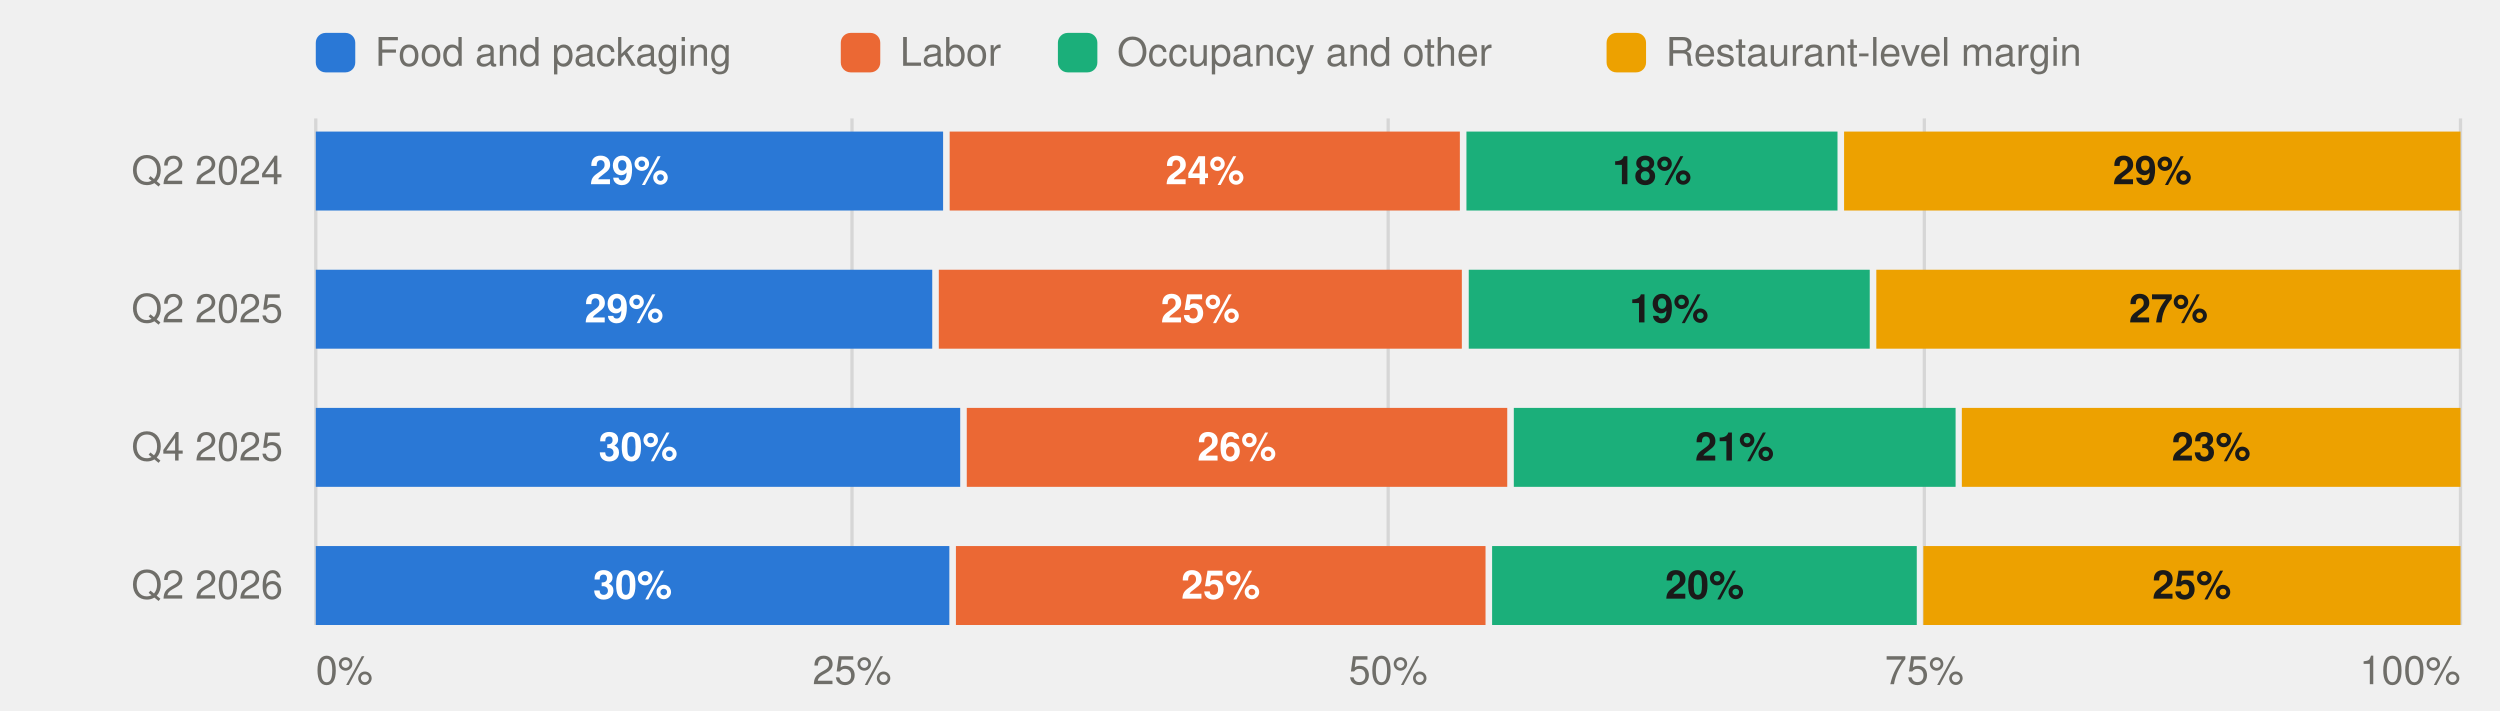
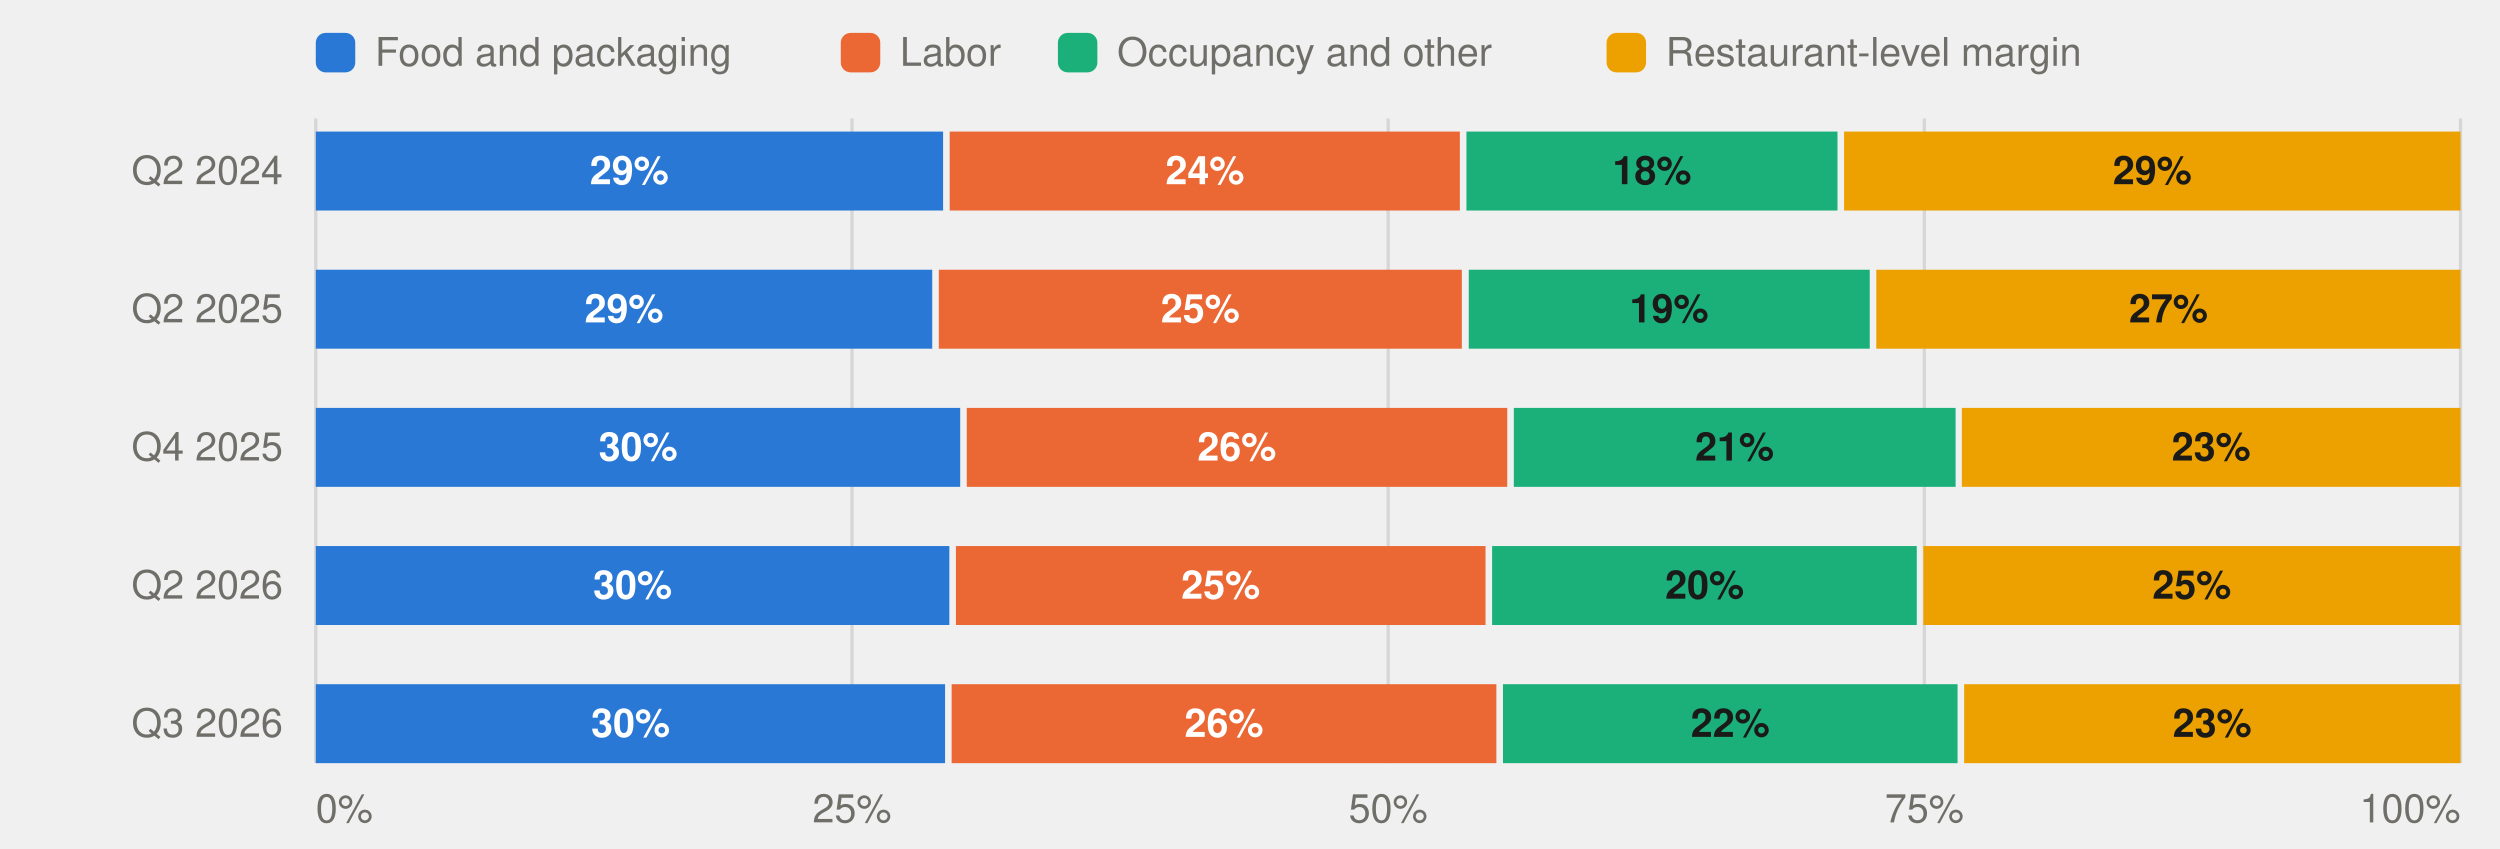
- <svg xmlns="http://www.w3.org/2000/svg" viewBox="0 0 760 216" width="760" height="216" font-family="system-ui,-apple-system,'Segoe UI',Helvetica,Arial,sans-serif" font-size="12">
+ <svg xmlns="http://www.w3.org/2000/svg" viewBox="0 0 760 258" width="760" height="258" font-family="system-ui,-apple-system,'Segoe UI',Helvetica,Arial,sans-serif" font-size="12">
  <rect x="96" y="10" width="12" height="12" rx="3" fill="#2a78d6" />
  <text x="114" y="20" fill="#6f6e69">Food and packaging</text>
  <rect x="255.6" y="10" width="12" height="12" rx="3" fill="#eb6834" />
  <text x="273.6" y="20" fill="#6f6e69">Labor</text>
  <rect x="321.6" y="10" width="12" height="12" rx="3" fill="#1baf7a" />
  <text x="339.6" y="20" fill="#6f6e69">Occupancy and other</text>
  <rect x="488.4" y="10" width="12" height="12" rx="3" fill="#eda100" />
  <text x="506.4" y="20" fill="#6f6e69">Restaurant-level margin</text>
-   <line x1="96.0" x2="96.0" y1="36" y2="190" stroke="#8a8a8a" stroke-opacity="0.25" />
-   <text x="96.0" y="208" text-anchor="start" fill="#6f6e69">0%</text>
-   <line x1="259.0" x2="259.0" y1="36" y2="190" stroke="#8a8a8a" stroke-opacity="0.25" />
-   <text x="259.0" y="208" text-anchor="middle" fill="#6f6e69">25%</text>
-   <line x1="422.0" x2="422.0" y1="36" y2="190" stroke="#8a8a8a" stroke-opacity="0.25" />
-   <text x="422.0" y="208" text-anchor="middle" fill="#6f6e69">50%</text>
-   <line x1="585.0" x2="585.0" y1="36" y2="190" stroke="#8a8a8a" stroke-opacity="0.25" />
-   <text x="585.0" y="208" text-anchor="middle" fill="#6f6e69">75%</text>
-   <line x1="748.0" x2="748.0" y1="36" y2="190" stroke="#8a8a8a" stroke-opacity="0.25" />
-   <text x="748.0" y="208" text-anchor="end" fill="#6f6e69">100%</text>
+   <line x1="96.0" x2="96.0" y1="36" y2="232" stroke="#8a8a8a" stroke-opacity="0.25" />
+   <text x="96.0" y="250" text-anchor="start" fill="#6f6e69">0%</text>
+   <line x1="259.0" x2="259.0" y1="36" y2="232" stroke="#8a8a8a" stroke-opacity="0.25" />
+   <text x="259.0" y="250" text-anchor="middle" fill="#6f6e69">25%</text>
+   <line x1="422.0" x2="422.0" y1="36" y2="232" stroke="#8a8a8a" stroke-opacity="0.25" />
+   <text x="422.0" y="250" text-anchor="middle" fill="#6f6e69">50%</text>
+   <line x1="585.0" x2="585.0" y1="36" y2="232" stroke="#8a8a8a" stroke-opacity="0.25" />
+   <text x="585.0" y="250" text-anchor="middle" fill="#6f6e69">75%</text>
+   <line x1="748.0" x2="748.0" y1="36" y2="232" stroke="#8a8a8a" stroke-opacity="0.25" />
+   <text x="748.0" y="250" text-anchor="end" fill="#6f6e69">100%</text>
  <text x="86" y="56.0" text-anchor="end" fill="#6f6e69">Q2 2024</text>
  <rect x="96.0" y="40" width="190.7" height="24" fill="#2a78d6" />
  <text x="191.3" y="56.0" text-anchor="middle" fill="#ffffff" font-weight="600">29%</text>
  <rect x="288.7" y="40" width="155.1" height="24" fill="#eb6834" />
  <text x="366.3" y="56.0" text-anchor="middle" fill="#ffffff" font-weight="600">24%</text>
  <rect x="445.8" y="40" width="112.8" height="24" fill="#1baf7a" />
  <text x="502.2" y="56.0" text-anchor="middle" fill="#1a1a19" font-weight="600">18%</text>
  <rect x="560.6" y="40" width="187.4" height="24" fill="#eda100" />
  <text x="654.3" y="56.0" text-anchor="middle" fill="#1a1a19" font-weight="600">29%</text>
  <text x="86" y="98.0" text-anchor="end" fill="#6f6e69">Q2 2025</text>
  <rect x="96.0" y="82" width="187.4" height="24" fill="#2a78d6" />
  <text x="189.7" y="98.0" text-anchor="middle" fill="#ffffff" font-weight="600">29%</text>
  <rect x="285.4" y="82" width="159.0" height="24" fill="#eb6834" />
  <text x="364.9" y="98.0" text-anchor="middle" fill="#ffffff" font-weight="600">25%</text>
  <rect x="446.5" y="82" width="121.9" height="24" fill="#1baf7a" />
  <text x="507.4" y="98.0" text-anchor="middle" fill="#1a1a19" font-weight="600">19%</text>
  <rect x="570.4" y="82" width="177.6" height="24" fill="#eda100" />
  <text x="659.2" y="98.0" text-anchor="middle" fill="#1a1a19" font-weight="600">27%</text>
  <text x="86" y="140.0" text-anchor="end" fill="#6f6e69">Q4 2025</text>
  <rect x="96.0" y="124" width="195.9" height="24" fill="#2a78d6" />
  <text x="194.0" y="140.0" text-anchor="middle" fill="#ffffff" font-weight="600">30%</text>
  <rect x="293.9" y="124" width="164.3" height="24" fill="#eb6834" />
  <text x="376.0" y="140.0" text-anchor="middle" fill="#ffffff" font-weight="600">26%</text>
  <rect x="460.2" y="124" width="134.3" height="24" fill="#1baf7a" />
  <text x="527.3" y="140.0" text-anchor="middle" fill="#1a1a19" font-weight="600">21%</text>
  <rect x="596.4" y="124" width="151.6" height="24" fill="#eda100" />
  <text x="672.2" y="140.0" text-anchor="middle" fill="#1a1a19" font-weight="600">23%</text>
  <text x="86" y="182.0" text-anchor="end" fill="#6f6e69">Q2 2026</text>
  <rect x="96.0" y="166" width="192.6" height="24" fill="#2a78d6" />
  <text x="192.3" y="182.0" text-anchor="middle" fill="#ffffff" font-weight="600">30%</text>
  <rect x="290.6" y="166" width="161.0" height="24" fill="#eb6834" />
  <text x="371.1" y="182.0" text-anchor="middle" fill="#ffffff" font-weight="600">25%</text>
  <rect x="453.6" y="166" width="129.1" height="24" fill="#1baf7a" />
  <text x="518.2" y="182.0" text-anchor="middle" fill="#1a1a19" font-weight="600">20%</text>
  <rect x="584.7" y="166" width="163.3" height="24" fill="#eda100" />
  <text x="666.3" y="182.0" text-anchor="middle" fill="#1a1a19" font-weight="600">25%</text>
+   <text x="86" y="224.0" text-anchor="end" fill="#6f6e69">Q3 2026</text>
+   <rect x="96.0" y="208" width="191.3" height="24" fill="#2a78d6" />
+   <text x="191.7" y="224.0" text-anchor="middle" fill="#ffffff" font-weight="600">30%</text>
+   <rect x="289.3" y="208" width="165.6" height="24" fill="#eb6834" />
+   <text x="372.1" y="224.0" text-anchor="middle" fill="#ffffff" font-weight="600">26%</text>
+   <rect x="456.9" y="208" width="138.2" height="24" fill="#1baf7a" />
+   <text x="526.0" y="224.0" text-anchor="middle" fill="#1a1a19" font-weight="600">22%</text>
+   <rect x="597.1" y="208" width="150.9" height="24" fill="#eda100" />
+   <text x="672.5" y="224.0" text-anchor="middle" fill="#1a1a19" font-weight="600">23%</text>
</svg>
